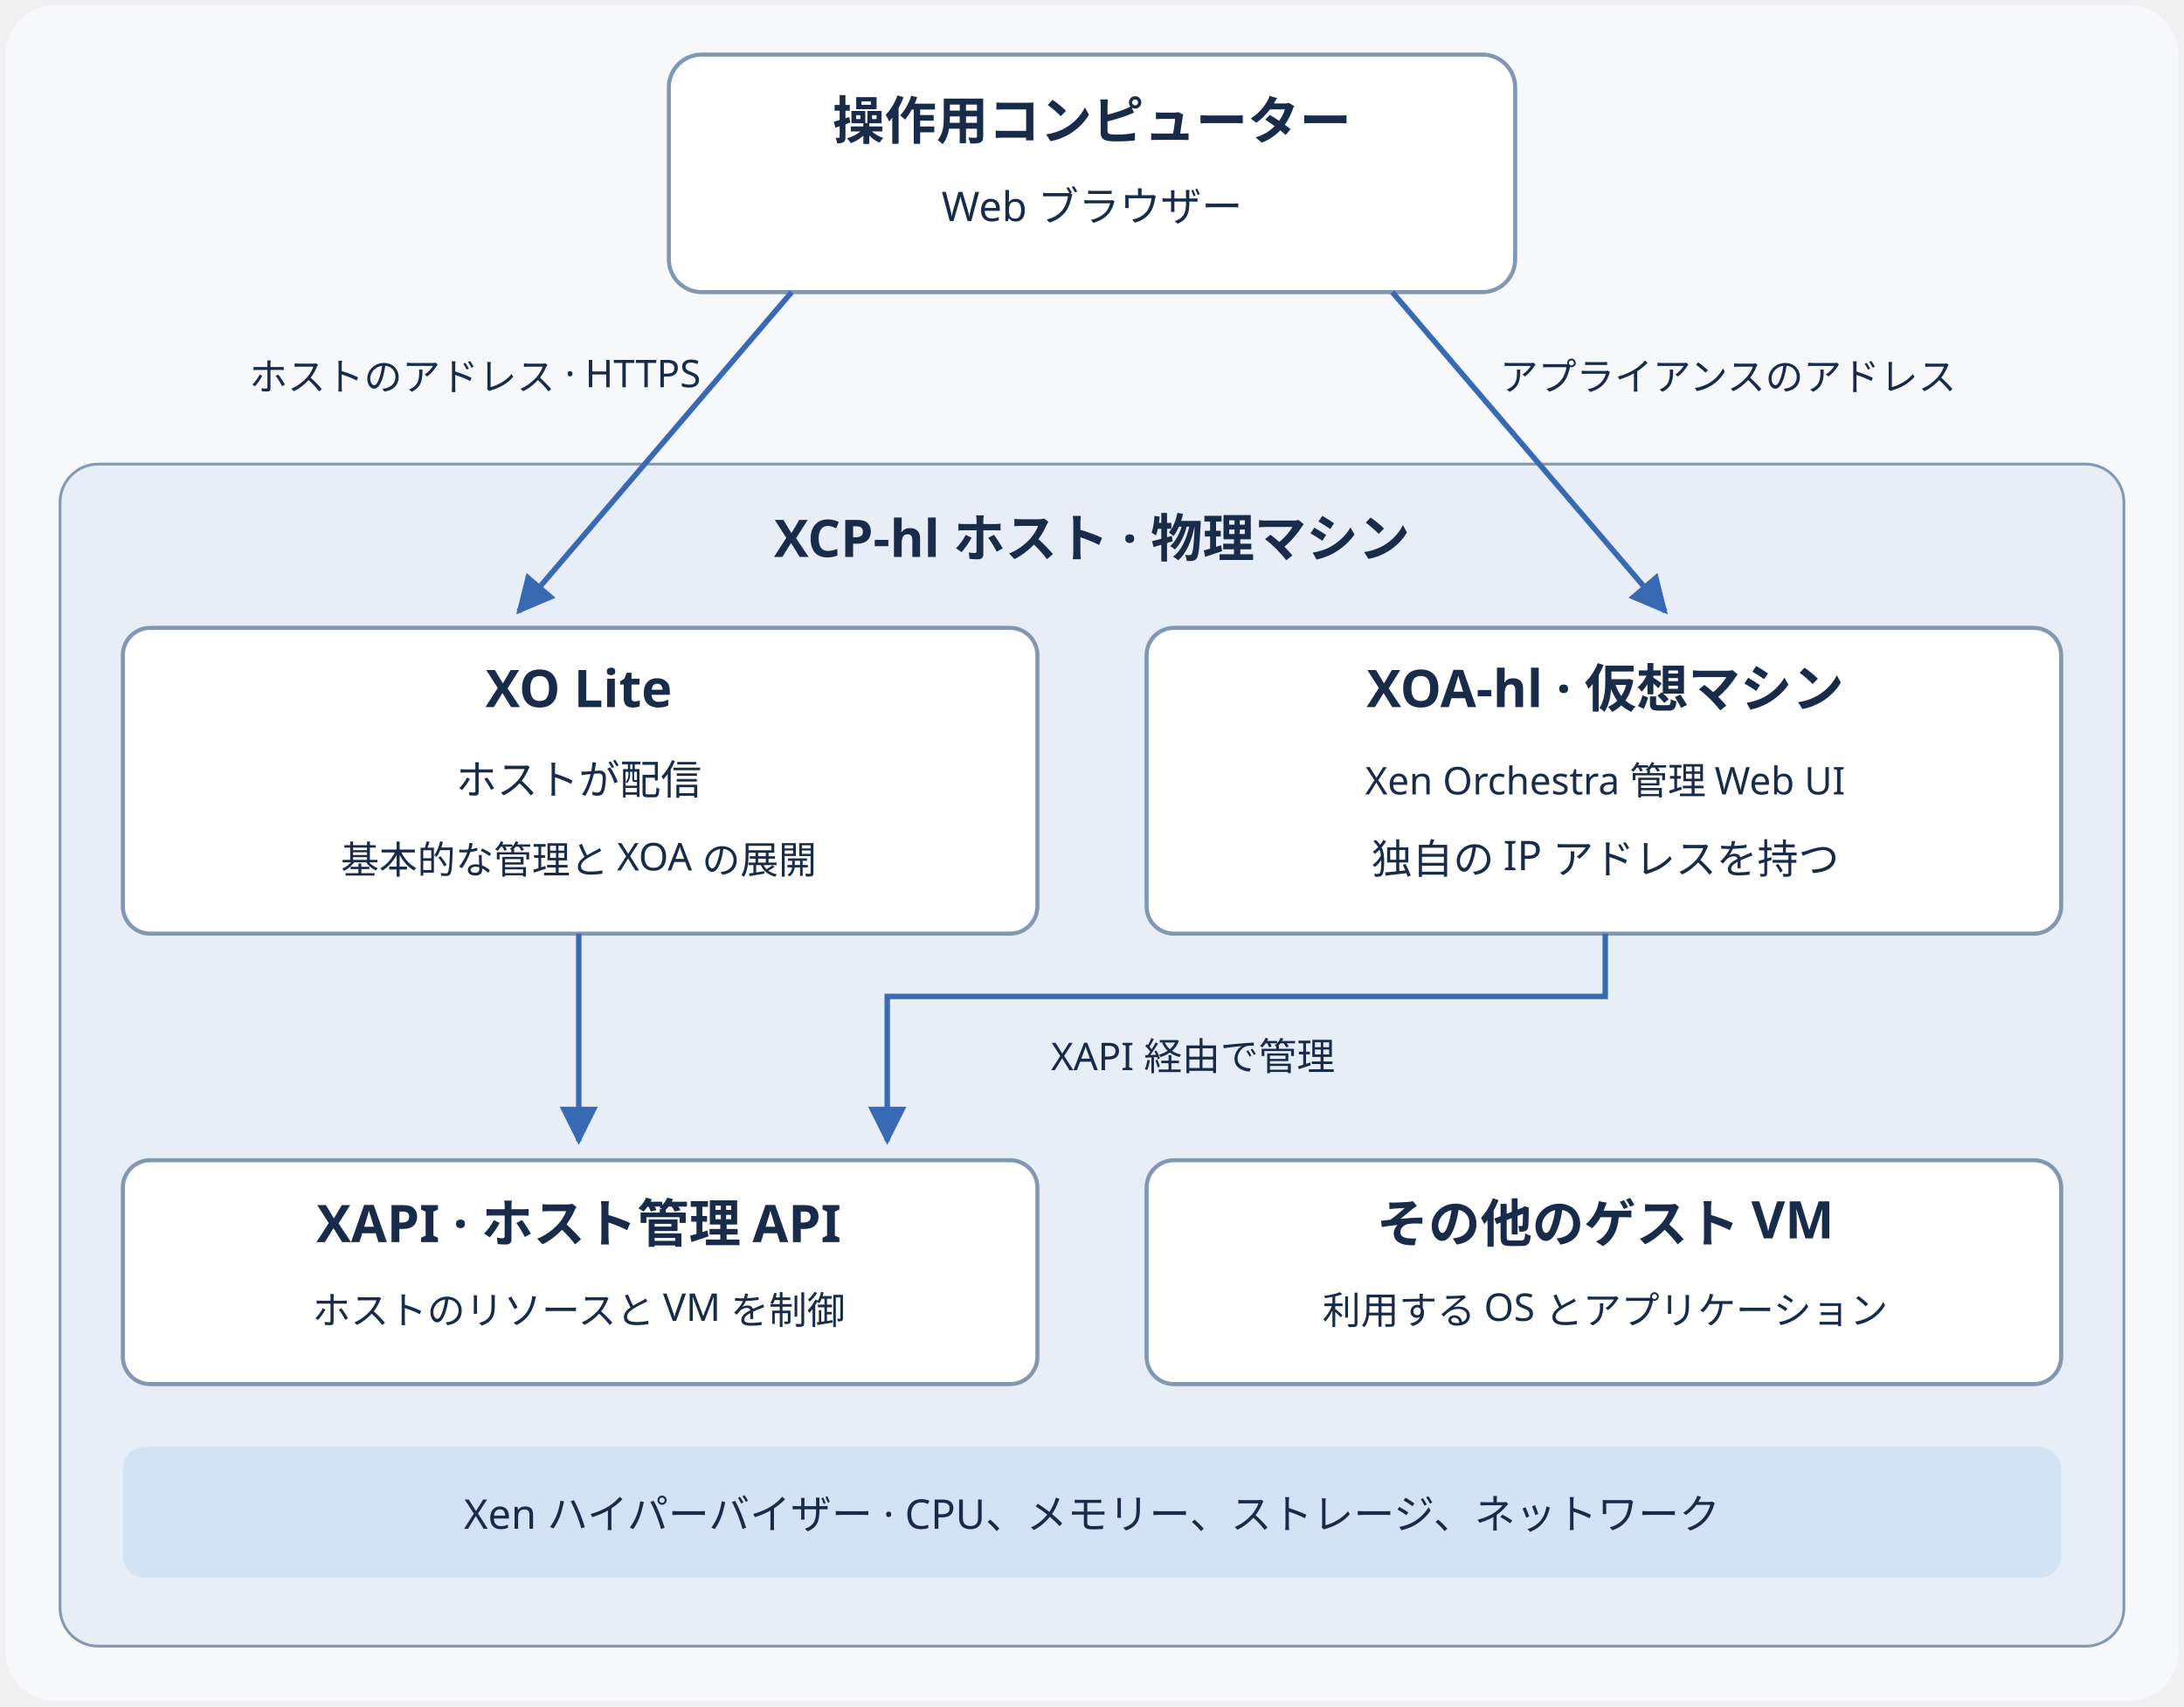
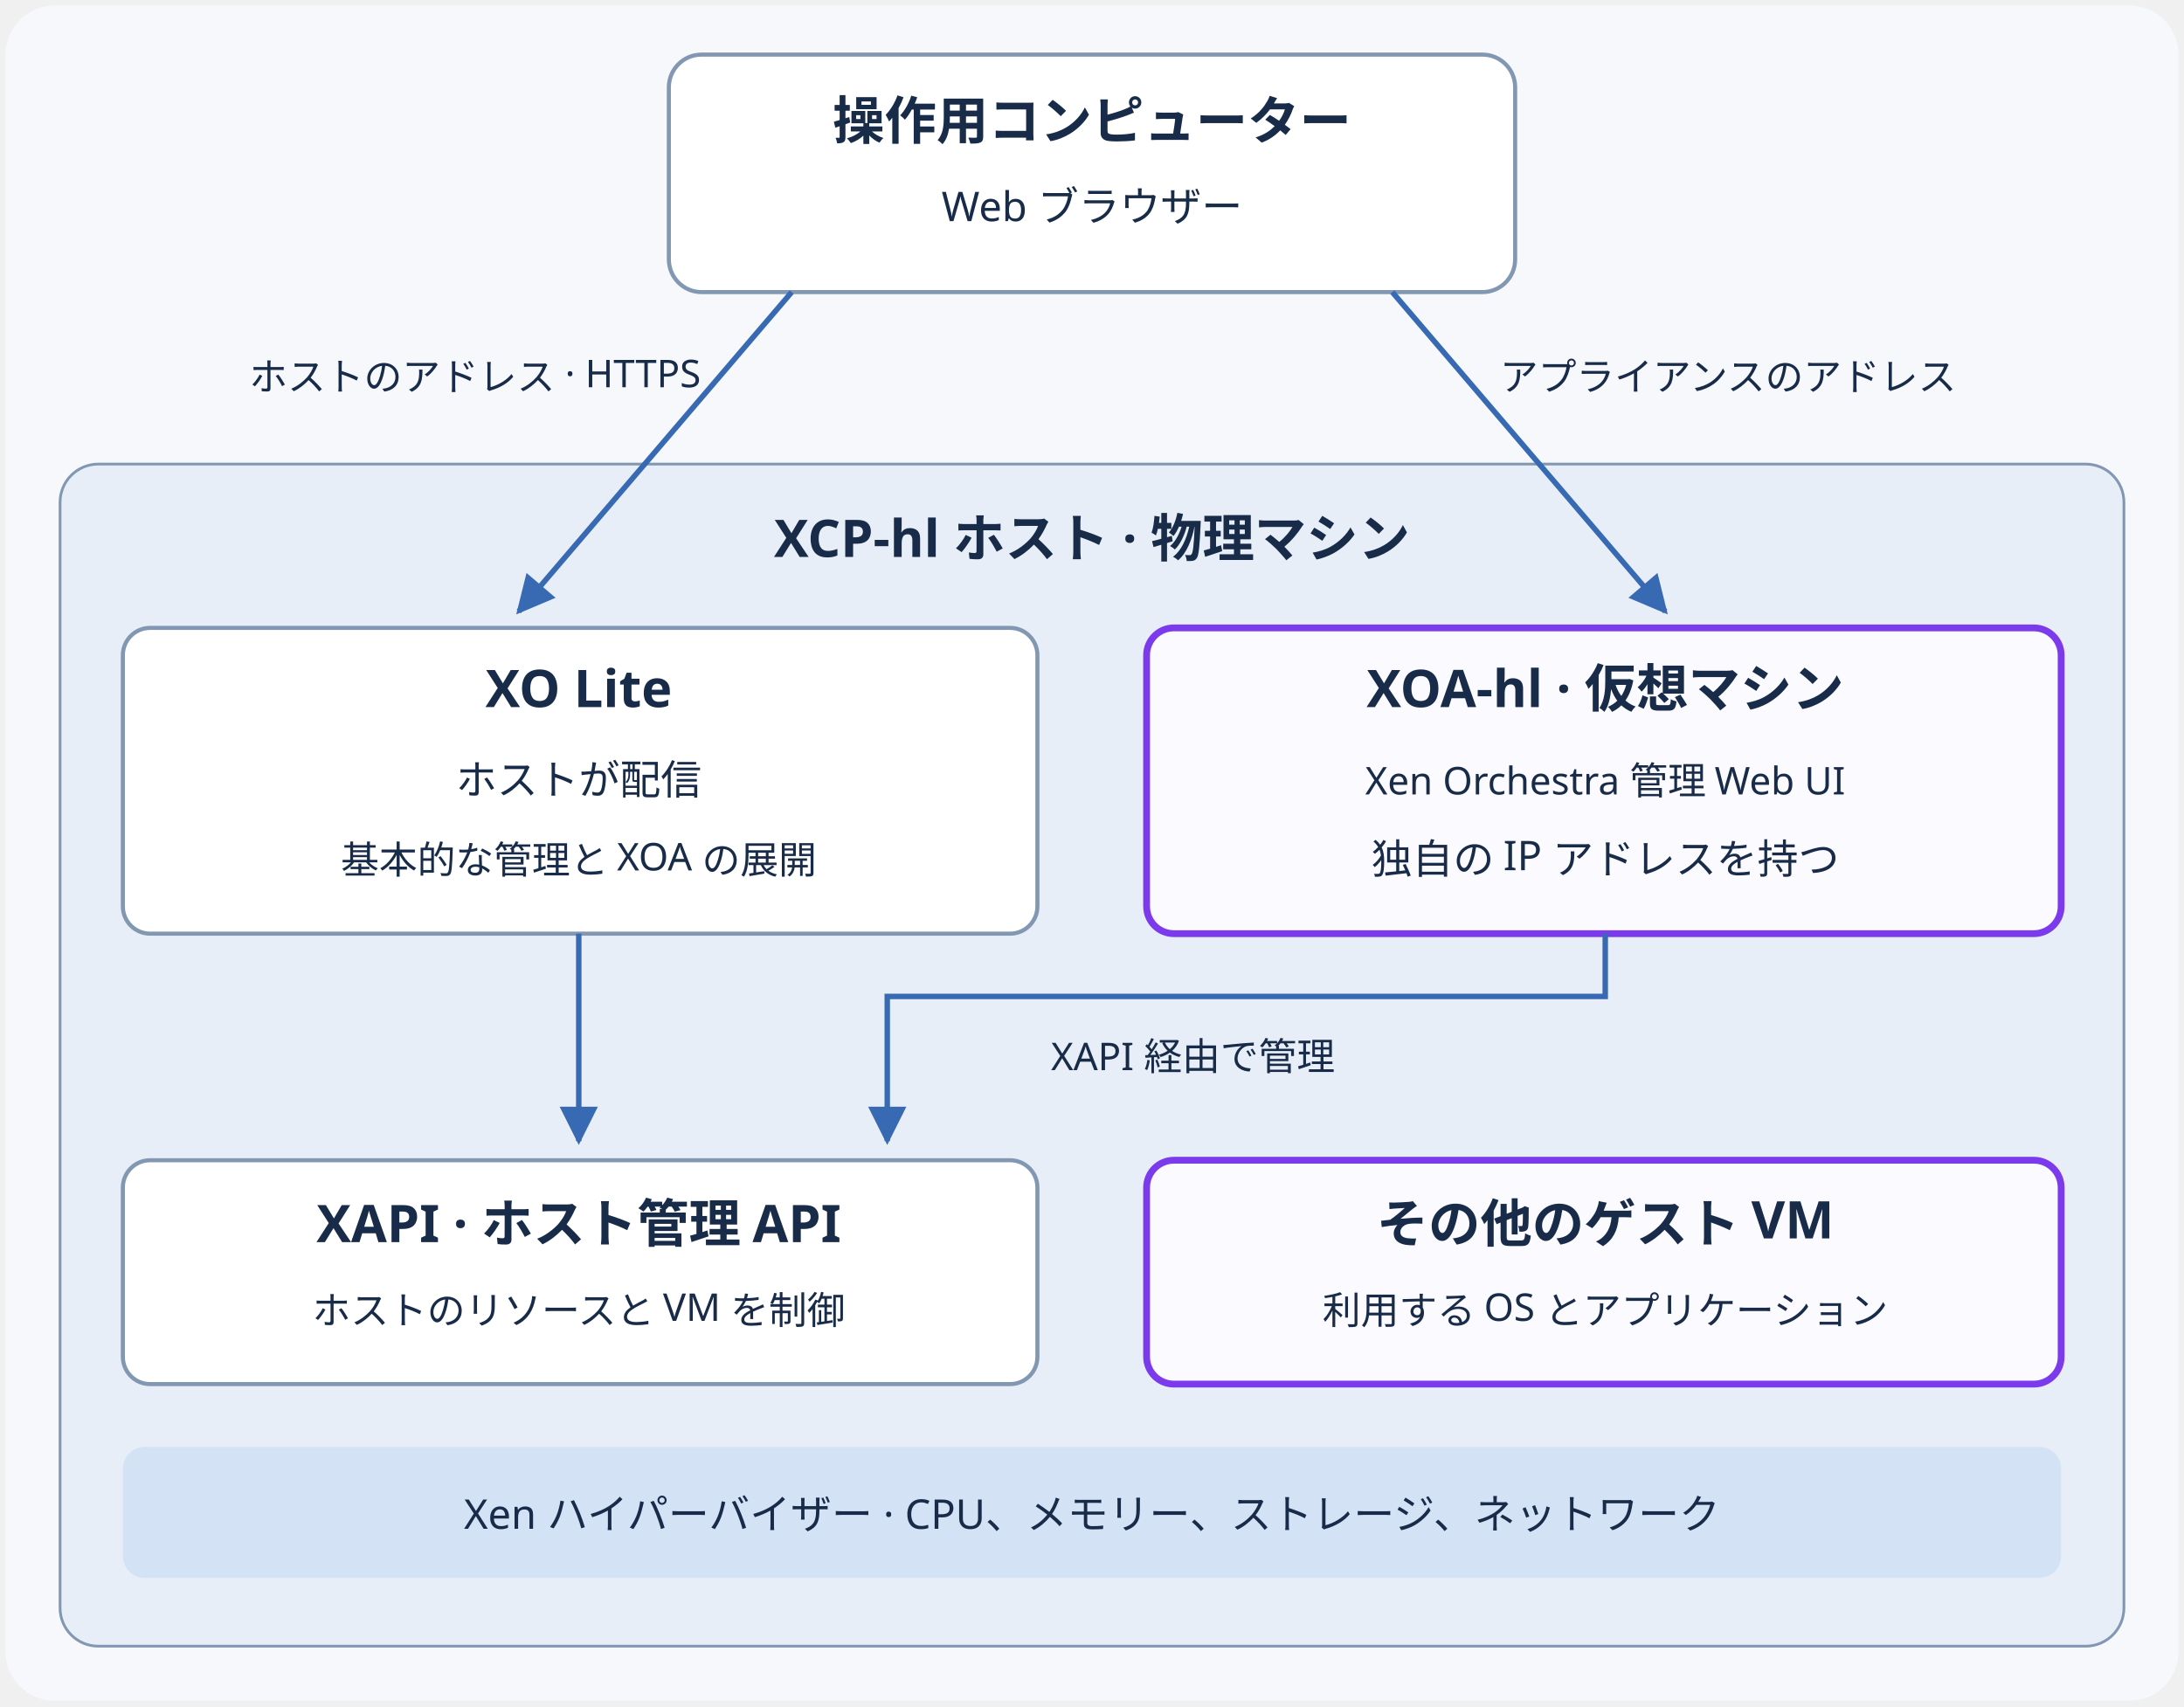
<svg xmlns="http://www.w3.org/2000/svg" viewBox="0 0 800 625" role="img" aria-labelledby="arch-title arch-desc">
  <defs>
    <marker id="arch-arrow" viewBox="0 0 10 10" refX="9" refY="5" markerWidth="7" markerHeight="7" orient="auto-start-reverse">
      <path d="M0 0 L10 5 L0 10Z" fill="#3869b3" />
    </marker>
  </defs>
-   <style>text{font-family:system-ui,sans-serif;text-anchor:middle;fill:#182b48}.body{font-size:15px}.label{font-size:19px;font-weight:650}.small{font-size:14px}.box{fill:#fff;stroke:#8297b2;stroke-width:1.5}.arrow{fill:none;stroke:#3869b3;stroke-width:2;marker-end:url(#arch-arrow)}</style>
+   <style>text{font-family:system-ui,sans-serif;text-anchor:middle;fill:#182b48}.body{font-size:15px}.label{font-size:19px;font-weight:650}.small{font-size:14px}.box{fill:#fff;stroke:#8297b2;stroke-width:1.5}.vm{fill:#fbfaff;stroke:#7c3aed;stroke-width:2.5}.arrow{fill:none;stroke:#3869b3;stroke-width:2;marker-end:url(#arch-arrow)}</style>
  <rect x="2" y="2" width="796" height="621" rx="18" fill="#f6f8fc" />
  <rect x="245" y="20" width="310" height="87" rx="12" class="box" />
  <text x="400" y="51" class="label">操作用コンピューター</text>
  <text x="400" y="81" class="body">Web ブラウザー</text>
  <rect x="22" y="170" width="756" height="433" rx="14" fill="#e8eef7" stroke="#8297b2" />
  <path d="M290 107 L190 224" class="arrow" />
  <path d="M510 107 L610 224" class="arrow" />
  <text x="174" y="143" class="small">ホストのアドレス · HTTPS</text>
  <text x="633" y="143" class="small">アプライアンスのアドレス</text>
  <text x="400" y="204" class="label">XCP-hl ホスト · 物理マシン</text>
  <rect x="45" y="230" width="335" height="112" rx="10" class="box" />
  <text x="212" y="259" class="label">XO Lite</text>
  <text x="212" y="291" class="body">ホストが配信</text>
  <text x="212" y="320" class="small">基本的な管理と XOA の展開</text>
-   <rect x="420" y="230" width="335" height="112" rx="10" class="box" />
+   <rect x="420" y="230" width="335" height="112" rx="10" class="box vm" />
  <text x="588" y="259" class="label">XOA-hl · 仮想マシン</text>
  <text x="588" y="291" class="small">Xen Orchestra 管理 Web UI</text>
  <text x="588" y="320" class="body">独自の IP アドレスを持つ</text>
  <path d="M212 342 L212 418" class="arrow" />
  <path d="M588 342 L588 365 L325 365 L325 418" class="arrow" />
  <text x="437" y="392" class="small">XAPI 経由で管理</text>
  <rect x="45" y="425" width="335" height="82" rx="10" class="box" />
  <text x="212" y="455" class="label">XAPI · ホスト管理 API</text>
  <text x="212" y="485" class="small">ホストのリソースと VM を制御</text>
-   <rect x="420" y="425" width="335" height="82" rx="10" class="box" />
+   <rect x="420" y="425" width="335" height="82" rx="10" class="box vm" />
  <text x="588" y="455" class="label">その他のゲスト VM</text>
  <text x="588" y="485" class="small">利用する OS とアプリケーション</text>
  <rect x="45" y="530" width="710" height="48" rx="8" fill="#d3e2f5" />
  <text x="400" y="560" class="body">Xen ハイパーバイザー · CPU、メモリー、ストレージ、ネットワーク</text>
</svg>
